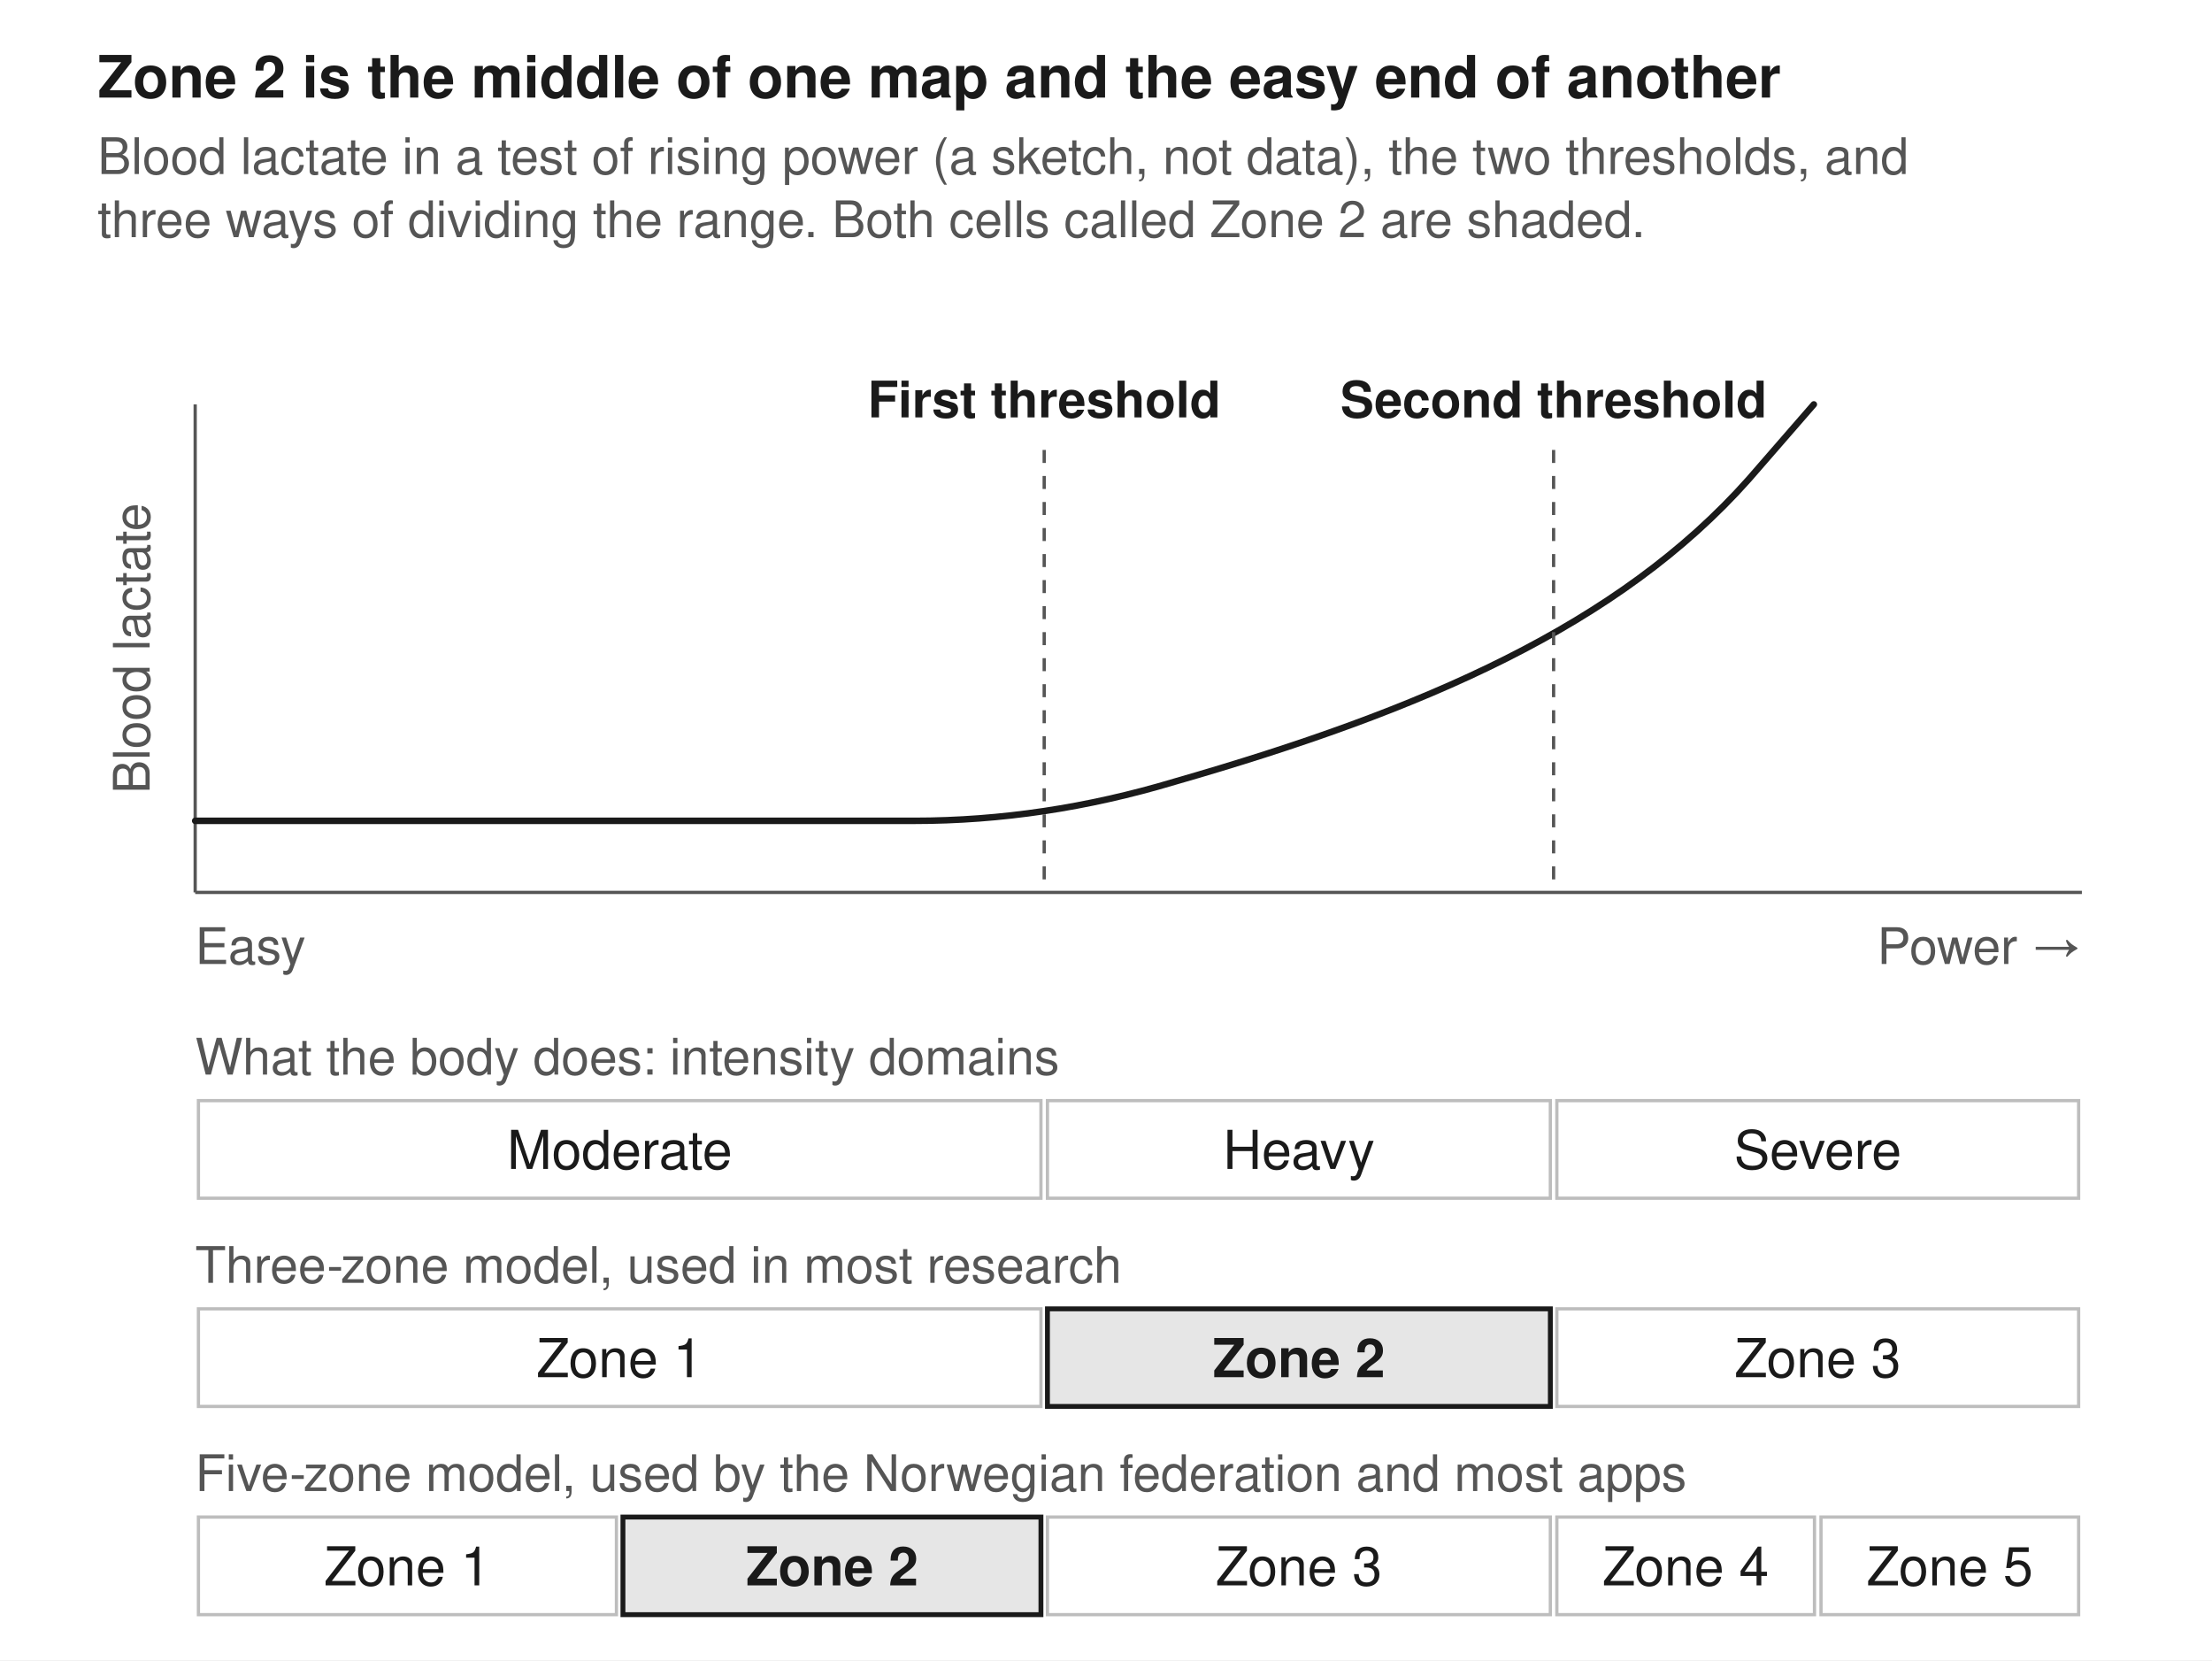
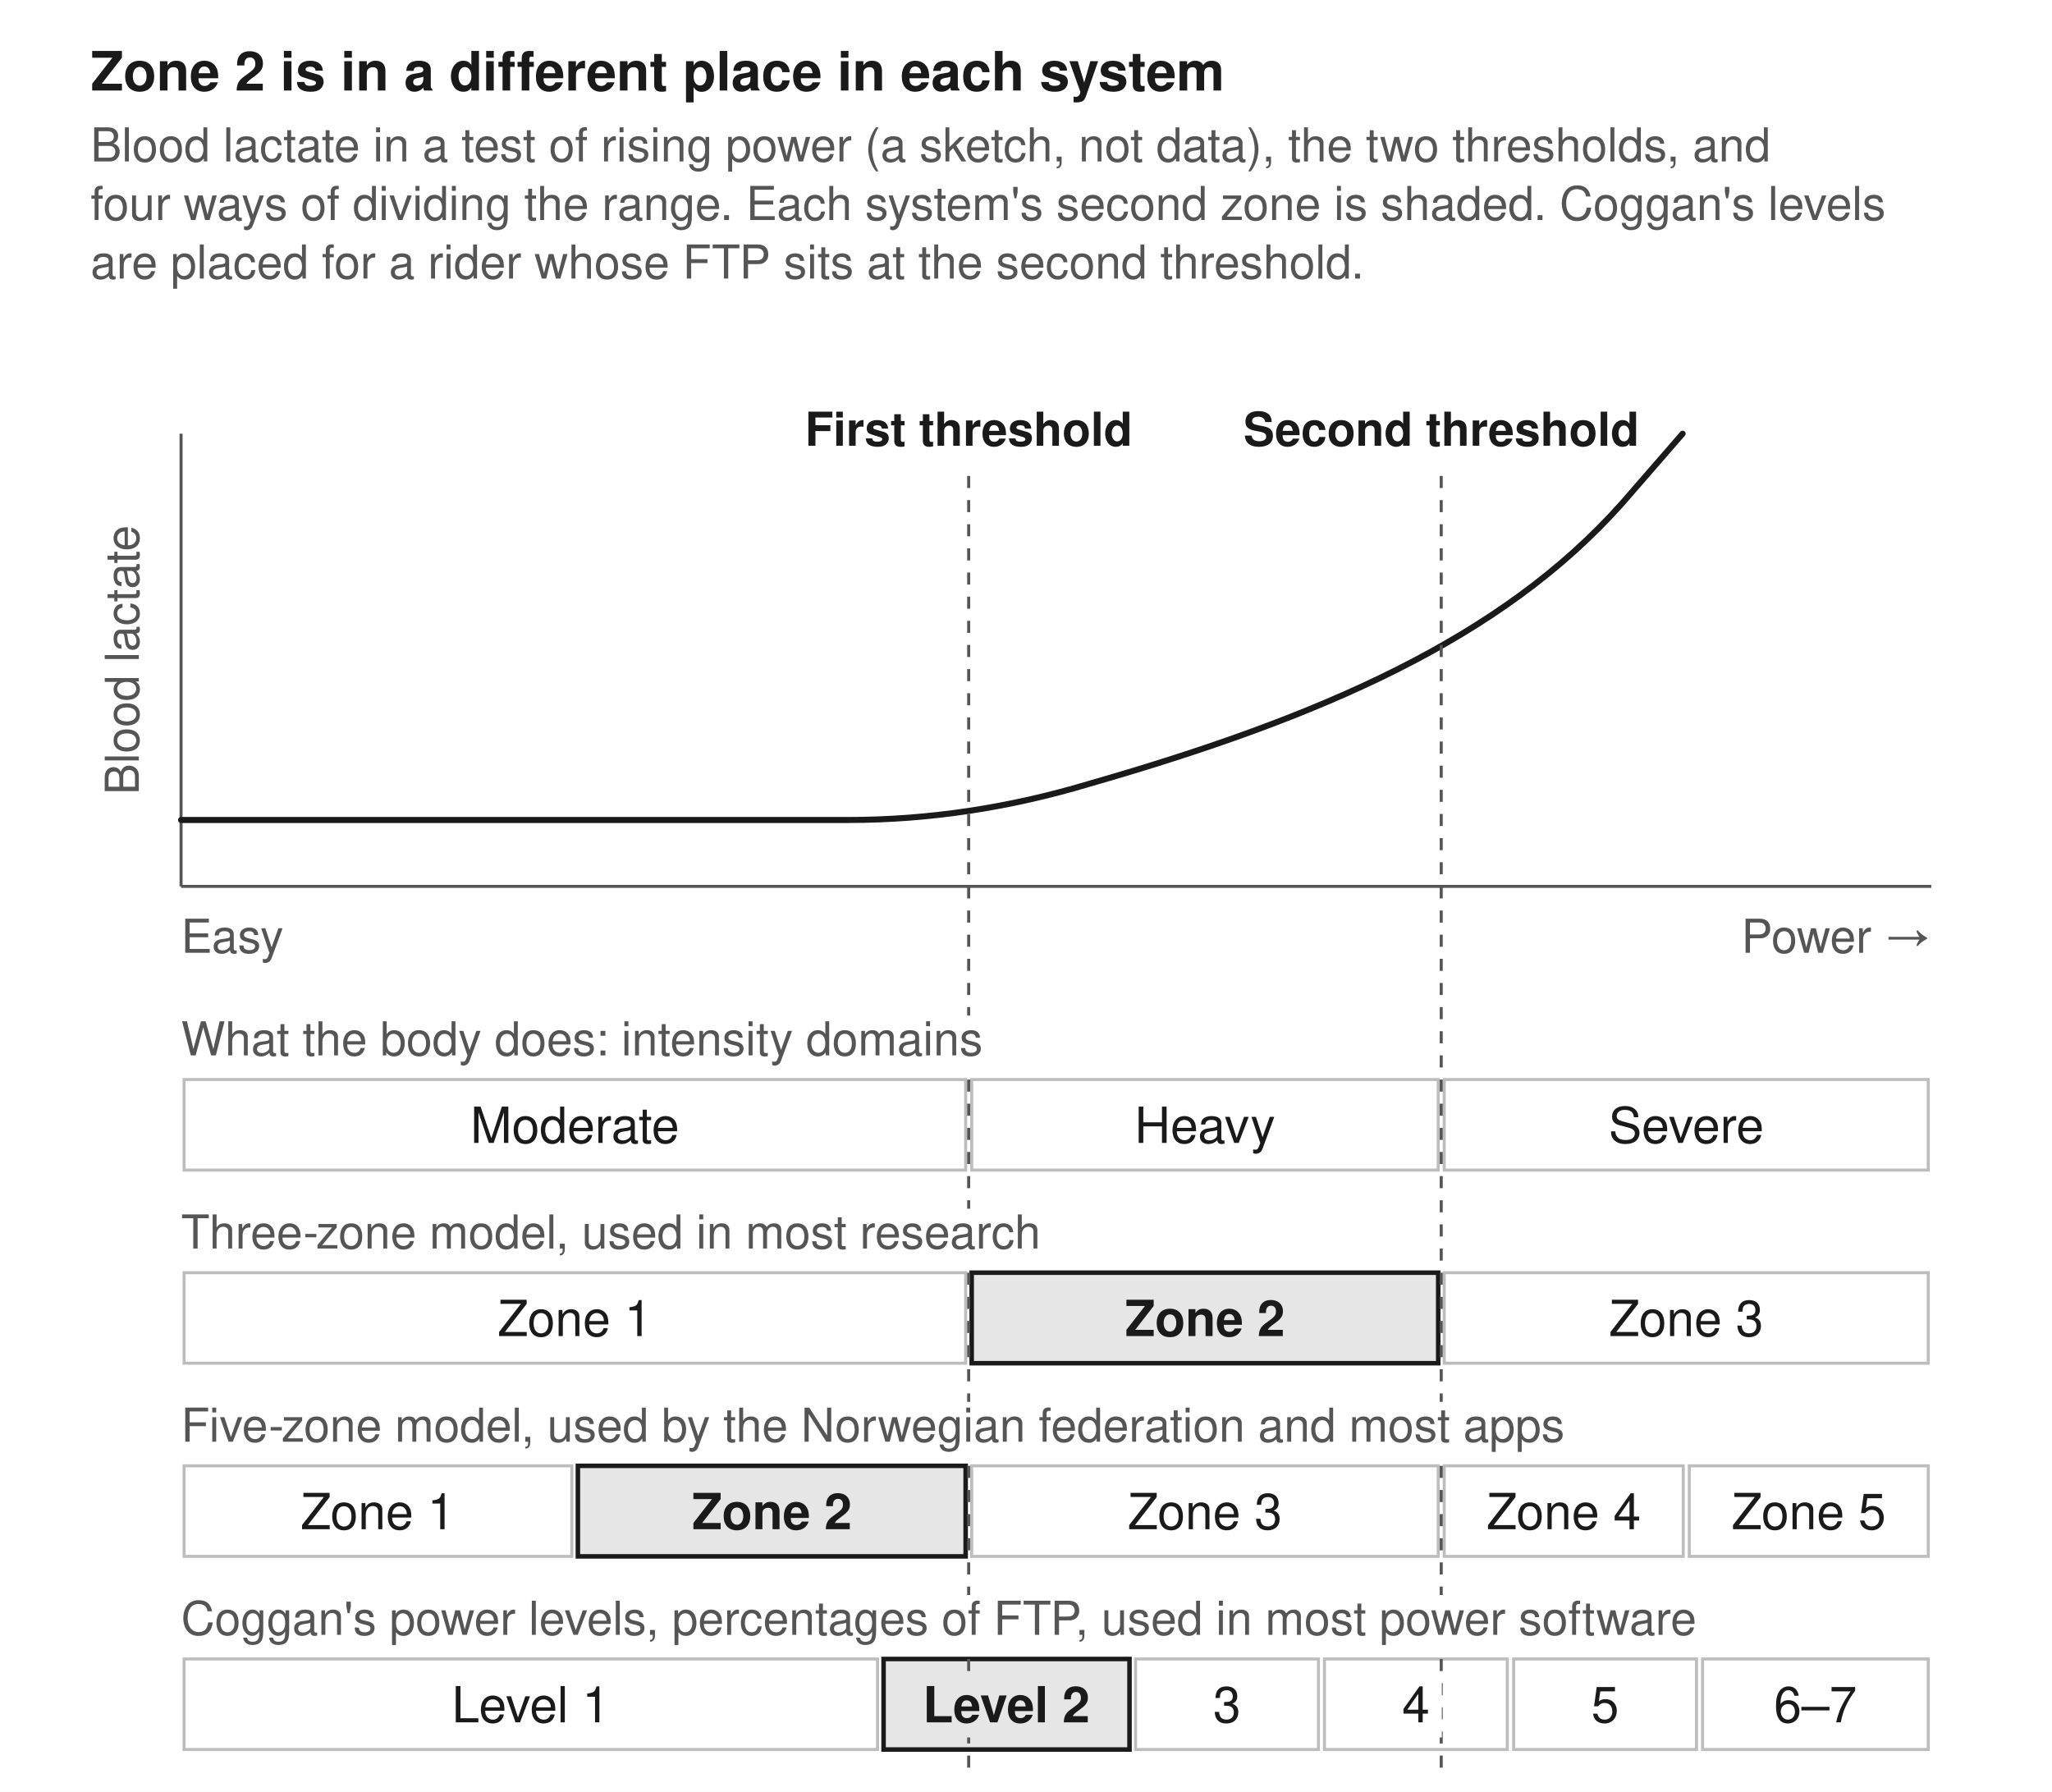
- <svg xmlns="http://www.w3.org/2000/svg" viewBox="0 0 680 510.3" width="680" height="510.3" role="img" aria-label="Sketch of a lactate curve with two thresholds, and the three-zone and five-zone models beneath it">
-   <rect width="680" height="510.3" fill="#ffffff" />
-   <text x="30.0" y="30.0" font-family="IBM Plex Sans, Helvetica, Arial, sans-serif" font-size="18" fill="#1a1a1a" text-anchor="start" font-weight="600">Zone 2 is the middle of one map and the easy end of another</text>
+ <svg xmlns="http://www.w3.org/2000/svg" viewBox="0 0 680 593.7" width="680" height="593.7" role="img" aria-label="Sketch of a lactate curve with two thresholds, and beneath it the intensity domains, the three-zone and five-zone models and Coggan's power levels, each with its second zone shaded in a different place">
+   <rect width="680" height="593.7" fill="#ffffff" />
+   <text x="30.0" y="30.0" font-family="IBM Plex Sans, Helvetica, Arial, sans-serif" font-size="18" fill="#1a1a1a" text-anchor="start" font-weight="600">Zone 2 is in a different place in each system</text>
  <text x="30.0" y="53.5" font-family="IBM Plex Sans, Helvetica, Arial, sans-serif" font-size="15.5" fill="#555555" text-anchor="start" font-weight="400">Blood lactate in a test of rising power (a sketch, not data), the two thresholds, and</text>
-   <text x="30.0" y="72.9" font-family="IBM Plex Sans, Helvetica, Arial, sans-serif" font-size="15.5" fill="#555555" text-anchor="start" font-weight="400">three ways of dividing the range. Both cells called Zone 2 are shaded.</text>
-   <line x1="60" y1="274.3" x2="640" y2="274.3" stroke="#555555" stroke-width="1" />
-   <line x1="60" y1="124.3" x2="60" y2="274.3" stroke="#555555" stroke-width="1" />
-   <text x="46.0" y="199.3" font-family="IBM Plex Sans, Helvetica, Arial, sans-serif" font-size="15.5" fill="#555555" text-anchor="middle" font-weight="400" transform="rotate(-90 46 199.3)">Blood lactate</text>
-   <text x="640.0" y="296.3" font-family="IBM Plex Sans, Helvetica, Arial, sans-serif" font-size="15.5" fill="#555555" text-anchor="end" font-weight="400">Power →</text>
-   <text x="60.0" y="296.3" font-family="IBM Plex Sans, Helvetica, Arial, sans-serif" font-size="15.5" fill="#555555" text-anchor="start" font-weight="400">Easy</text>
-   <path d="M60,252.3 L281.0,252.3 Q321.0,252.3 361.0,240.3 C437.6,218.3 497.6,192.3 537.6,147.3 L557.6,124.3" fill="none" stroke="#1a1a1a" stroke-width="2" stroke-linecap="round" />
-   <line x1="321.0" y1="138.3" x2="321.0" y2="274.3" stroke="#555555" stroke-width="1" stroke-dasharray="4 4" />
-   <text x="321.0" y="128.3" font-family="IBM Plex Sans, Helvetica, Arial, sans-serif" font-size="15.5" fill="#1a1a1a" text-anchor="middle" font-weight="600">First threshold</text>
-   <line x1="477.6" y1="138.3" x2="477.6" y2="274.3" stroke="#555555" stroke-width="1" stroke-dasharray="4 4" />
-   <text x="477.6" y="128.3" font-family="IBM Plex Sans, Helvetica, Arial, sans-serif" font-size="15.5" fill="#1a1a1a" text-anchor="middle" font-weight="600">Second threshold</text>
-   <text x="60.0" y="330.3" font-family="IBM Plex Sans, Helvetica, Arial, sans-serif" font-size="15.5" fill="#555555" text-anchor="start" font-weight="400">What the body does: intensity domains</text>
-   <rect x="61.0" y="338.3" width="259.0" height="30" fill="#ffffff" stroke="#bdbdbd" stroke-width="1" />
-   <text x="190.5" y="359.3" font-family="IBM Plex Sans, Helvetica, Arial, sans-serif" font-size="16.5" fill="#1a1a1a" text-anchor="middle" font-weight="400">Moderate</text>
-   <rect x="322.0" y="338.3" width="154.6" height="30" fill="#ffffff" stroke="#bdbdbd" stroke-width="1" />
-   <text x="399.3" y="359.3" font-family="IBM Plex Sans, Helvetica, Arial, sans-serif" font-size="16.5" fill="#1a1a1a" text-anchor="middle" font-weight="400">Heavy</text>
-   <rect x="478.6" y="338.3" width="160.4" height="30" fill="#ffffff" stroke="#bdbdbd" stroke-width="1" />
-   <text x="558.8" y="359.3" font-family="IBM Plex Sans, Helvetica, Arial, sans-serif" font-size="16.5" fill="#1a1a1a" text-anchor="middle" font-weight="400">Severe</text>
-   <text x="60.0" y="394.3" font-family="IBM Plex Sans, Helvetica, Arial, sans-serif" font-size="15.5" fill="#555555" text-anchor="start" font-weight="400">Three-zone model, used in most research</text>
-   <rect x="61.0" y="402.3" width="259.0" height="30" fill="#ffffff" stroke="#bdbdbd" stroke-width="1" />
-   <text x="190.5" y="423.3" font-family="IBM Plex Sans, Helvetica, Arial, sans-serif" font-size="16.5" fill="#1a1a1a" text-anchor="middle" font-weight="400">Zone 1</text>
-   <rect x="322.0" y="402.3" width="154.6" height="30" fill="#e6e6e6" stroke="#1a1a1a" stroke-width="1.5" />
-   <text x="399.3" y="423.3" font-family="IBM Plex Sans, Helvetica, Arial, sans-serif" font-size="16.5" fill="#1a1a1a" text-anchor="middle" font-weight="600">Zone 2</text>
-   <rect x="478.6" y="402.3" width="160.4" height="30" fill="#ffffff" stroke="#bdbdbd" stroke-width="1" />
-   <text x="558.8" y="423.3" font-family="IBM Plex Sans, Helvetica, Arial, sans-serif" font-size="16.5" fill="#1a1a1a" text-anchor="middle" font-weight="400">Zone 3</text>
-   <text x="60.0" y="458.3" font-family="IBM Plex Sans, Helvetica, Arial, sans-serif" font-size="15.5" fill="#555555" text-anchor="start" font-weight="400">Five-zone model, used by the Norwegian federation and most apps</text>
-   <rect x="61.0" y="466.3" width="128.5" height="30" fill="#ffffff" stroke="#bdbdbd" stroke-width="1" />
-   <text x="125.2" y="487.3" font-family="IBM Plex Sans, Helvetica, Arial, sans-serif" font-size="16.5" fill="#1a1a1a" text-anchor="middle" font-weight="400">Zone 1</text>
-   <rect x="191.5" y="466.3" width="128.5" height="30" fill="#e6e6e6" stroke="#1a1a1a" stroke-width="1.5" />
-   <text x="255.8" y="487.3" font-family="IBM Plex Sans, Helvetica, Arial, sans-serif" font-size="16.5" fill="#1a1a1a" text-anchor="middle" font-weight="600">Zone 2</text>
-   <rect x="322.0" y="466.3" width="154.6" height="30" fill="#ffffff" stroke="#bdbdbd" stroke-width="1" />
-   <text x="399.3" y="487.3" font-family="IBM Plex Sans, Helvetica, Arial, sans-serif" font-size="16.5" fill="#1a1a1a" text-anchor="middle" font-weight="400">Zone 3</text>
-   <rect x="478.6" y="466.3" width="79.2" height="30" fill="#ffffff" stroke="#bdbdbd" stroke-width="1" />
-   <text x="518.2" y="487.3" font-family="IBM Plex Sans, Helvetica, Arial, sans-serif" font-size="16.5" fill="#1a1a1a" text-anchor="middle" font-weight="400">Zone 4</text>
-   <rect x="559.8" y="466.3" width="79.2" height="30" fill="#ffffff" stroke="#bdbdbd" stroke-width="1" />
-   <text x="599.4" y="487.3" font-family="IBM Plex Sans, Helvetica, Arial, sans-serif" font-size="16.5" fill="#1a1a1a" text-anchor="middle" font-weight="400">Zone 5</text>
+   <text x="30.0" y="72.9" font-family="IBM Plex Sans, Helvetica, Arial, sans-serif" font-size="15.5" fill="#555555" text-anchor="start" font-weight="400">four ways of dividing the range. Each system's second zone is shaded. Coggan's levels</text>
+   <text x="30.0" y="92.3" font-family="IBM Plex Sans, Helvetica, Arial, sans-serif" font-size="15.5" fill="#555555" text-anchor="start" font-weight="400">are placed for a rider whose FTP sits at the second threshold.</text>
+   <line x1="60" y1="293.7" x2="640" y2="293.7" stroke="#555555" stroke-width="1" />
+   <line x1="60" y1="143.7" x2="60" y2="293.7" stroke="#555555" stroke-width="1" />
+   <text x="46.0" y="218.7" font-family="IBM Plex Sans, Helvetica, Arial, sans-serif" font-size="15.5" fill="#555555" text-anchor="middle" font-weight="400" transform="rotate(-90 46 218.7)">Blood lactate</text>
+   <text x="640.0" y="315.7" font-family="IBM Plex Sans, Helvetica, Arial, sans-serif" font-size="15.5" fill="#555555" text-anchor="end" font-weight="400">Power →</text>
+   <text x="60.0" y="315.7" font-family="IBM Plex Sans, Helvetica, Arial, sans-serif" font-size="15.5" fill="#555555" text-anchor="start" font-weight="400">Easy</text>
+   <path d="M60,271.7 L281.0,271.7 Q321.0,271.7 361.0,259.7 C437.6,237.7 497.6,211.7 537.6,166.7 L557.6,143.7" fill="none" stroke="#1a1a1a" stroke-width="2" stroke-linecap="round" />
+   <line x1="321.0" y1="157.7" x2="321.0" y2="293.7" stroke="#555555" stroke-width="1" stroke-dasharray="4 4" />
+   <text x="321.0" y="147.7" font-family="IBM Plex Sans, Helvetica, Arial, sans-serif" font-size="15.5" fill="#1a1a1a" text-anchor="middle" font-weight="600">First threshold</text>
+   <line x1="477.6" y1="157.7" x2="477.6" y2="293.7" stroke="#555555" stroke-width="1" stroke-dasharray="4 4" />
+   <text x="477.6" y="147.7" font-family="IBM Plex Sans, Helvetica, Arial, sans-serif" font-size="15.5" fill="#1a1a1a" text-anchor="middle" font-weight="600">Second threshold</text>
+   <rect x="61.0" y="357.7" width="259.0" height="30" fill="#ffffff" stroke="#bdbdbd" stroke-width="1" />
+   <rect x="322.0" y="357.7" width="154.6" height="30" fill="#ffffff" stroke="#bdbdbd" stroke-width="1" />
+   <rect x="478.6" y="357.7" width="160.4" height="30" fill="#ffffff" stroke="#bdbdbd" stroke-width="1" />
+   <rect x="61.0" y="421.7" width="259.0" height="30" fill="#ffffff" stroke="#bdbdbd" stroke-width="1" />
+   <rect x="322.0" y="421.7" width="154.6" height="30" fill="#e6e6e6" stroke="#1a1a1a" stroke-width="1.5" />
+   <rect x="478.6" y="421.7" width="160.4" height="30" fill="#ffffff" stroke="#bdbdbd" stroke-width="1" />
+   <rect x="61.0" y="485.7" width="128.5" height="30" fill="#ffffff" stroke="#bdbdbd" stroke-width="1" />
+   <rect x="191.5" y="485.7" width="128.5" height="30" fill="#e6e6e6" stroke="#1a1a1a" stroke-width="1.5" />
+   <rect x="322.0" y="485.7" width="154.6" height="30" fill="#ffffff" stroke="#bdbdbd" stroke-width="1" />
+   <rect x="478.6" y="485.7" width="79.2" height="30" fill="#ffffff" stroke="#bdbdbd" stroke-width="1" />
+   <rect x="559.8" y="485.7" width="79.2" height="30" fill="#ffffff" stroke="#bdbdbd" stroke-width="1" />
+   <rect x="61.0" y="549.7" width="229.8" height="30" fill="#ffffff" stroke="#bdbdbd" stroke-width="1" />
+   <rect x="292.8" y="549.7" width="81.5" height="30" fill="#e6e6e6" stroke="#1a1a1a" stroke-width="1.5" />
+   <rect x="376.3" y="549.7" width="60.6" height="30" fill="#ffffff" stroke="#bdbdbd" stroke-width="1" />
+   <rect x="438.9" y="549.7" width="60.6" height="30" fill="#ffffff" stroke="#bdbdbd" stroke-width="1" />
+   <rect x="501.6" y="549.7" width="60.6" height="30" fill="#ffffff" stroke="#bdbdbd" stroke-width="1" />
+   <rect x="564.2" y="549.7" width="74.8" height="30" fill="#ffffff" stroke="#bdbdbd" stroke-width="1" />
+   <line x1="321.0" y1="293.7" x2="321.0" y2="587.7" stroke="#555555" stroke-width="1" stroke-dasharray="4 4" />
+   <line x1="477.6" y1="293.7" x2="477.6" y2="587.7" stroke="#555555" stroke-width="1" stroke-dasharray="4 4" />
+   <rect x="56.0" y="336.5" width="329.2" height="17.8" fill="#ffffff" />
+   <text x="60.0" y="349.7" font-family="IBM Plex Sans, Helvetica, Arial, sans-serif" font-size="15.5" fill="#555555" text-anchor="start" font-weight="400">What the body does: intensity domains</text>
+   <rect x="149.5" y="364.7" width="81.9" height="19.0" fill="#ffffff" />
+   <text x="190.5" y="378.7" font-family="IBM Plex Sans, Helvetica, Arial, sans-serif" font-size="16.5" fill="#1a1a1a" text-anchor="middle" font-weight="400">Moderate</text>
+   <rect x="372.2" y="364.7" width="54.2" height="19.0" fill="#ffffff" />
+   <text x="399.3" y="378.7" font-family="IBM Plex Sans, Helvetica, Arial, sans-serif" font-size="16.5" fill="#1a1a1a" text-anchor="middle" font-weight="400">Heavy</text>
+   <rect x="527.1" y="364.7" width="63.4" height="19.0" fill="#ffffff" />
+   <text x="558.8" y="378.7" font-family="IBM Plex Sans, Helvetica, Arial, sans-serif" font-size="16.5" fill="#1a1a1a" text-anchor="middle" font-weight="400">Severe</text>
+   <rect x="56.0" y="400.5" width="346.5" height="17.8" fill="#ffffff" />
+   <text x="60.0" y="413.7" font-family="IBM Plex Sans, Helvetica, Arial, sans-serif" font-size="15.5" fill="#555555" text-anchor="start" font-weight="400">Three-zone model, used in most research</text>
+   <rect x="158.8" y="428.7" width="63.4" height="19.0" fill="#ffffff" />
+   <text x="190.5" y="442.7" font-family="IBM Plex Sans, Helvetica, Arial, sans-serif" font-size="16.5" fill="#1a1a1a" text-anchor="middle" font-weight="400">Zone 1</text>
+   <rect x="367.6" y="428.7" width="63.4" height="19.0" fill="#e6e6e6" />
+   <text x="399.3" y="442.7" font-family="IBM Plex Sans, Helvetica, Arial, sans-serif" font-size="16.5" fill="#1a1a1a" text-anchor="middle" font-weight="600">Zone 2</text>
+   <rect x="527.1" y="428.7" width="63.4" height="19.0" fill="#ffffff" />
+   <text x="558.8" y="442.7" font-family="IBM Plex Sans, Helvetica, Arial, sans-serif" font-size="16.5" fill="#1a1a1a" text-anchor="middle" font-weight="400">Zone 3</text>
+   <rect x="56.0" y="464.5" width="554.8" height="17.8" fill="#ffffff" />
+   <text x="60.0" y="477.7" font-family="IBM Plex Sans, Helvetica, Arial, sans-serif" font-size="15.5" fill="#555555" text-anchor="start" font-weight="400">Five-zone model, used by the Norwegian federation and most apps</text>
+   <rect x="93.5" y="492.7" width="63.4" height="19.0" fill="#ffffff" />
+   <text x="125.2" y="506.7" font-family="IBM Plex Sans, Helvetica, Arial, sans-serif" font-size="16.5" fill="#1a1a1a" text-anchor="middle" font-weight="400">Zone 1</text>
+   <rect x="224.0" y="492.7" width="63.4" height="19.0" fill="#e6e6e6" />
+   <text x="255.8" y="506.7" font-family="IBM Plex Sans, Helvetica, Arial, sans-serif" font-size="16.5" fill="#1a1a1a" text-anchor="middle" font-weight="600">Zone 2</text>
+   <rect x="367.6" y="492.7" width="63.4" height="19.0" fill="#ffffff" />
+   <text x="399.3" y="506.7" font-family="IBM Plex Sans, Helvetica, Arial, sans-serif" font-size="16.5" fill="#1a1a1a" text-anchor="middle" font-weight="400">Zone 3</text>
+   <rect x="486.5" y="492.7" width="63.4" height="19.0" fill="#ffffff" />
+   <text x="518.2" y="506.7" font-family="IBM Plex Sans, Helvetica, Arial, sans-serif" font-size="16.5" fill="#1a1a1a" text-anchor="middle" font-weight="400">Zone 4</text>
+   <rect x="567.7" y="492.7" width="63.4" height="19.0" fill="#ffffff" />
+   <text x="599.4" y="506.7" font-family="IBM Plex Sans, Helvetica, Arial, sans-serif" font-size="16.5" fill="#1a1a1a" text-anchor="middle" font-weight="400">Zone 5</text>
+   <rect x="56.0" y="528.5" width="615.6" height="17.8" fill="#ffffff" />
+   <text x="60.0" y="541.7" font-family="IBM Plex Sans, Helvetica, Arial, sans-serif" font-size="15.5" fill="#555555" text-anchor="start" font-weight="400">Coggan's power levels, percentages of FTP, used in most power software</text>
+   <rect x="139.5" y="556.7" width="72.7" height="19.0" fill="#ffffff" />
+   <text x="175.9" y="570.7" font-family="IBM Plex Sans, Helvetica, Arial, sans-serif" font-size="16.5" fill="#1a1a1a" text-anchor="middle" font-weight="400">Level 1</text>
+   <rect x="297.2" y="556.7" width="72.7" height="19.0" fill="#e6e6e6" />
+   <text x="333.5" y="570.7" font-family="IBM Plex Sans, Helvetica, Arial, sans-serif" font-size="16.5" fill="#1a1a1a" text-anchor="middle" font-weight="600">Level 2</text>
+   <rect x="398.0" y="556.7" width="17.2" height="19.0" fill="#ffffff" />
+   <text x="406.6" y="570.7" font-family="IBM Plex Sans, Helvetica, Arial, sans-serif" font-size="16.5" fill="#1a1a1a" text-anchor="middle" font-weight="400">3</text>
+   <rect x="460.6" y="556.7" width="17.2" height="19.0" fill="#ffffff" />
+   <text x="469.2" y="570.7" font-family="IBM Plex Sans, Helvetica, Arial, sans-serif" font-size="16.5" fill="#1a1a1a" text-anchor="middle" font-weight="400">4</text>
+   <rect x="523.3" y="556.7" width="17.2" height="19.0" fill="#ffffff" />
+   <text x="531.9" y="570.7" font-family="IBM Plex Sans, Helvetica, Arial, sans-serif" font-size="16.5" fill="#1a1a1a" text-anchor="middle" font-weight="400">5</text>
+   <rect x="583.7" y="556.7" width="35.7" height="19.0" fill="#ffffff" />
+   <text x="601.6" y="570.7" font-family="IBM Plex Sans, Helvetica, Arial, sans-serif" font-size="16.5" fill="#1a1a1a" text-anchor="middle" font-weight="400">6–7</text>
</svg>
